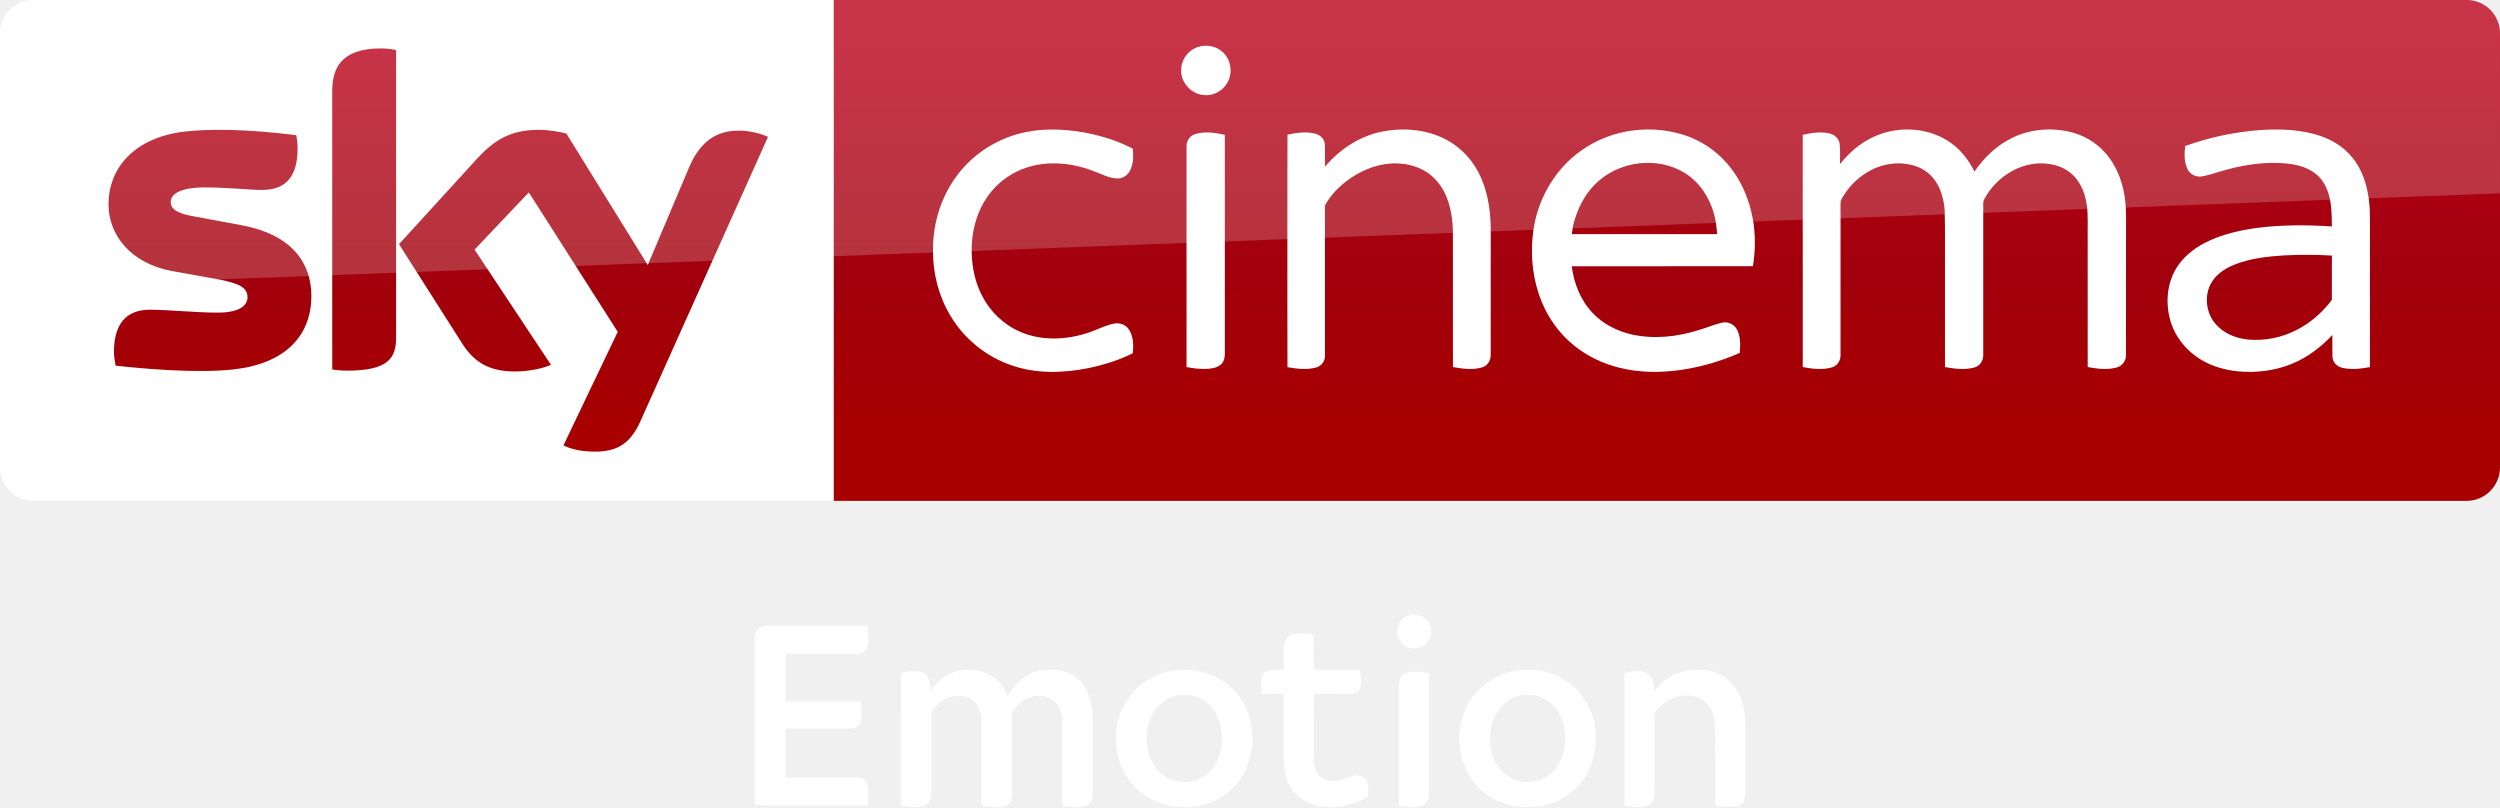
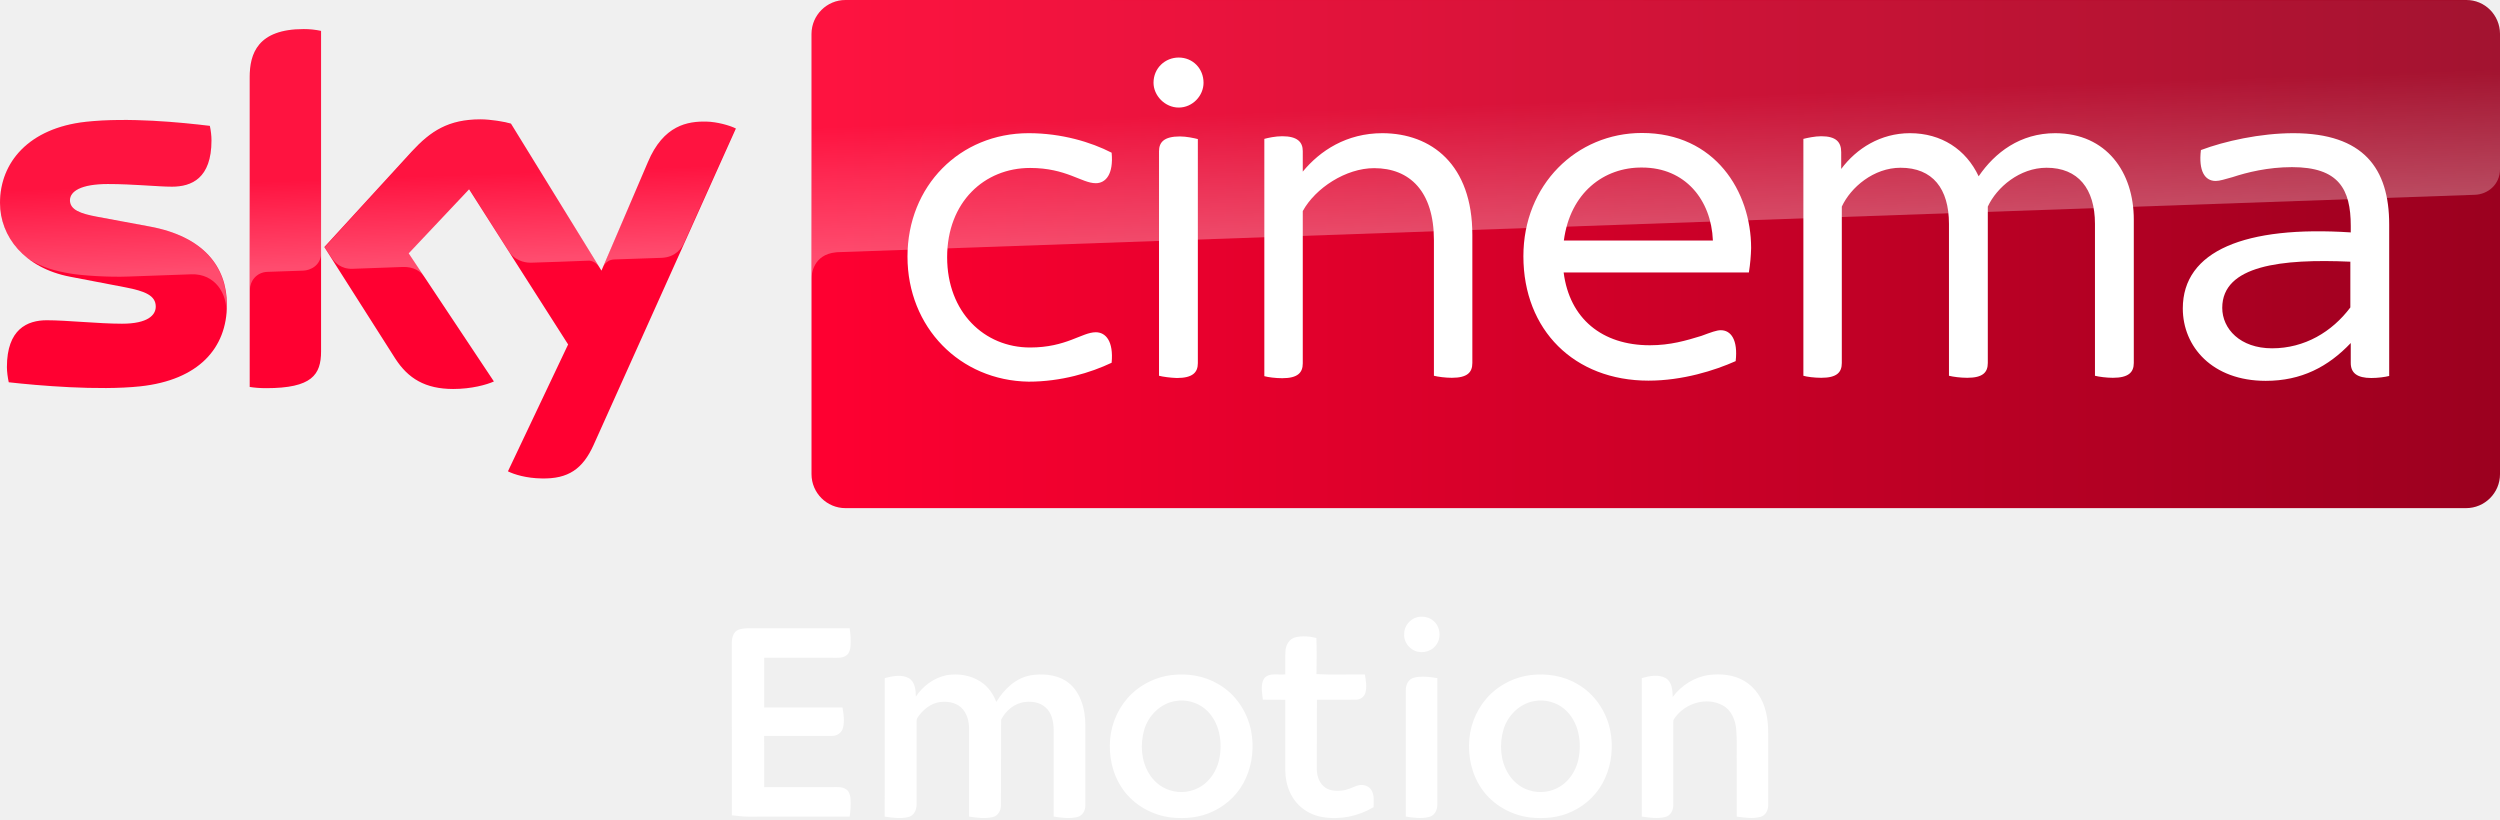
- <svg xmlns="http://www.w3.org/2000/svg" xmlns:xlink="http://www.w3.org/1999/xlink" width="2496.289" height="805.823" viewBox="0 0 1872.216 604.367">
-   <defs>
-     <linearGradient id="a" x1="-8600.5" x2="-8600.5" y1="-4687.6" y2="-4591.4" gradientTransform="matrix(-2.9812 0 0 -2.9812 -24493 -13655)" gradientUnits="userSpaceOnUse">
-       <stop stop-color="#a80000" offset="0" />
-       <stop stop-color="#a1000c" offset=".381" />
-       <stop stop-color="#b90019" offset="1" />
+ <svg xmlns="http://www.w3.org/2000/svg" viewBox="0 0 801.08 262.5">
+   <g transform="matrix(.65155 0 0 .65155 -9.837995 -107.4406)">
+     <path d="M126.7 314.7c0 21.5-14 37.1-42.6 40.2-20.6 2.2-50.5-.4-64.7-2-.5-2.3-.9-5.2-.9-7.5 0-18.7 10.1-23 19.6-23 9.9 0 25.5 1.7 37 1.7 12.8 0 16.6-4.3 16.6-8.4 0-5.4-5.1-7.6-15-9.5L49.6 301c-22.5-4.3-34.5-19.8-34.5-36.3 0-20 14.2-36.8 42.2-39.9 21.1-2.3 46.9.3 61 2 .5 2.4.8 4.7.8 7.2 0 18.7-9.9 22.7-19.4 22.7-7.3 0-18.6-1.3-31.6-1.3-13.2 0-18.6 3.6-18.6 8 0 4.7 5.2 6.6 13.4 8.1l25.8 4.8c26.6 4.9 38 19.9 38 38.4m46.3 23c0 11.5-4.5 18.1-27 18.1-3 0-5.6-.2-8.1-.6V202.9c0-11.6 3.9-23.7 26.6-23.7 2.9 0 5.8.3 8.5.9zm91.9 59c3 1.5 9 3.4 16.6 3.5 13.1.3 20.2-4.7 25.5-16.4l70-155.7c-2.9-1.5-9.3-3.3-14.5-3.4-9-.2-21.1 1.6-28.8 20L310.9 298l-44.5-72.3c-2.9-.9-9.9-2.1-15-2.1-15.8 0-24.5 5.8-33.6 15.6l-43.2 47.2 34.8 54.7c6.4 10 14.9 15.1 28.6 15.1 9 0 16.5-2.1 20-3.7l-41.9-63 29.7-31.5 48.7 76.3z" fill="#ff0031" />
+     <linearGradient id="A" x1="414.37" x2="1244.631" y1="289.839" y2="289.839" gradientUnits="userSpaceOnUse">
+       <stop stop-color="#ff0031" offset="0" />
+       <stop stop-color="#9b001f" offset="1" />
    </linearGradient>
-     <linearGradient xlink:href="#a" id="b" gradientUnits="userSpaceOnUse" gradientTransform="rotate(180 -12246.5 -6827.498) scale(2.9812)" x1="-8600.5" y1="-4687.6" x2="-8600.5" y2="-4591.4" />
-     <linearGradient xlink:href="#a" id="c" gradientUnits="userSpaceOnUse" gradientTransform="rotate(180 -12246.5 -6827.498) scale(2.9812)" x1="-8600.5" y1="-4687.6" x2="-8600.5" y2="-4591.4" />
-   </defs>
-   <path d="M624.21.005h1223c13.753 0 25.006 11.253 25.006 25.006v325.08c0 13.753-11.253 25.006-25.006 25.006h-1223z" fill="url(#b)" />
-   <path d="M624.21 375.095H25.01c-13.753 0-25.006-11.253-25.006-25.006V24.699C.004 11.571 10.944.006 24.697.006h599.52zM897.744 35.003c6.06-1.792 13.082-.457 17.777 3.87 6.722 5.882 8.072 16.856 2.926 24.17-3.81 5.94-11.274 9.279-18.228 7.996-8.709-1.358-15.978-9.549-15.647-18.468-.143-7.936 5.55-15.422 13.172-17.568zm-134.572 65.113c16.03-4.35 32.975-3.743 49.2-.825 12.422 2.408 24.77 6.098 35.961 12.054.615 5.589.48 11.65-2.258 16.713-1.837 3.428-5.55 5.776-9.474 5.603-5.753-.172-10.921-2.993-16.195-4.965-11.012-4.539-22.976-6.82-34.888-6.294-11.154.555-22.248 3.976-31.445 10.382-8.499 5.768-15.257 13.944-19.66 23.2-4.989 10.54-7.06 22.332-6.714 33.944.345 10.802 2.648 21.663 7.644 31.302 5.963 11.935 16.127 21.746 28.37 27.117 15.744 6.991 34.025 6.339 50.205 1.163 6.653-2.033 12.812-5.521 19.623-7.029 4.216-1.05 9.159.27 11.68 3.968 3.637 5.214 3.757 12.032 3.105 18.116-10.554 5.266-21.956 8.754-33.478 11.162-19.098 3.765-39.396 4.32-57.932-2.348-18.715-6.504-34.94-19.788-45.075-36.801-8.829-14.635-13.262-31.798-13.127-48.848-.195-19.12 5.349-38.406 16.383-54.099 11.41-16.382 28.775-28.43 48.075-33.515zm270.868-1.365c15.28-3.263 31.753-2.176 46.05 4.343 11.162 5.086 20.494 13.93 26.367 24.679 7.314 13.12 9.73 28.332 9.94 43.184 0 31.55.037 63.1-.038 94.65.127 4.021-2.116 8.192-6.114 9.414-7.179 2.28-14.905 1.148-22.166-.135-.045-34.213.023-68.433-.037-102.646-.436-13.442-3.541-27.77-13.06-37.829-8.266-8.978-20.943-12.64-32.87-12.016-12.325.727-24.087 5.895-33.846 13.3-6.068 4.657-11.477 10.298-15.34 16.93-.855 1.222-.682 2.752-.72 4.163.06 6.42.008 12.834.038 19.255.015 30.102.007 60.205-.008 90.307.158 4.02-2.595 7.756-6.466 8.814-7.028 2.04-14.522 1.013-21.603-.195-.12-32.615-.053-65.23-.06-97.846.06-25.421-.09-50.843.075-76.257 6.803-1.455 14.012-2.573 20.853-.735 3.683.945 6.939 4.043 7.111 8.004.263 5.566-.007 11.139.113 16.712 10.749-12.767 25.346-22.57 41.781-26.096zm150.474 13.772c23.06-16.405 54.392-20.05 80.766-9.977 12.437 4.846 23.419 13.27 31.415 23.952 8.154 10.756 13.352 23.583 15.835 36.816 2.258 11.881 2.145 24.138.203 36.05-45.225.053-90.457 0-135.682.03 1.658 12.782 6.578 25.467 15.58 34.888 7.786 8.334 18.363 13.728 29.427 16.196 16.578 3.69 33.965 1.8 50.048-3.279 5.88-1.657 11.492-4.245 17.485-5.528 4.178-1.065 8.792.975 10.937 4.696 3.188 5.378 2.806 11.904 2.378 17.905-14.68 6.474-30.26 10.967-46.177 13.037-14.478 1.898-29.345 1.68-43.567-1.822-12.49-3.046-24.44-8.627-34.416-16.78-10.547-8.492-18.775-19.736-23.989-32.21-7.396-17.824-9.166-37.8-5.986-56.77 3.893-22.729 16.72-43.994 35.743-57.204m13.023 22.706c-10.232 8.634-16.54 21.093-19.496 34.003-.33 2.04-.653 4.08-.968 6.128 36.284 0 72.567-.007 108.85 0-.225-3.683-.637-7.343-1.327-10.974-2.49-12.43-8.912-24.371-19.069-32.18-19.593-15.167-49.53-12.977-67.99 3.023zM1409.7 99.898c15.94-5.153 34.266-3.6 48.593 5.326 8.934 5.484 15.783 13.87 20.321 23.254 6.856-9.842 15.603-18.565 26.27-24.221 13.374-7.172 29.336-8.957 44.114-5.784 10.546 2.266 20.426 7.801 27.567 15.933 9.234 10.344 13.937 24.064 15.182 37.723.728 7.779.3 15.603.413 23.412-.03 30.124.037 60.264-.045 90.389.127 4.32-2.88 8.289-7.074 9.316-7.051 1.906-14.522.953-21.596-.39.01-32.105-.01-64.217-.015-96.33-.172-8.416.495-16.893-.698-25.257-1.095-7.456-3.773-14.882-8.82-20.583-4.622-5.28-11.23-8.559-18.094-9.699-20.268-3.773-40.941 8.799-50.055 26.66-.908 2.092-.428 4.455-.518 6.668.015 36.44.038 72.882-.015 109.322.21 4.239-2.415 8.47-6.616 9.572-7.194 1.988-14.83.975-22.053-.33-.01-22.099-.01-44.197-.01-66.296-.128-16.982.24-33.973-.195-50.948-.548-6.968-2.138-13.997-5.693-20.08-3.436-5.972-9.01-10.705-15.528-12.97-11.207-3.938-23.944-2.573-34.34 3.03a52.712 52.712 0 0 0-19.271 17.486c-1.335 2.235-3.226 4.44-3.18 7.186-.076 2.813.022 5.626.015 8.439.03 34.948.01 69.903-.01 104.851.225 4.186-2.288 8.41-6.436 9.564-7.111 2.048-14.725 1.126-21.874-.27 0-37.708-.022-75.417 0-113.118.015-20.26-.01-40.521.01-60.782 6.489-1.433 13.307-2.58 19.9-1.088 3.789.803 7.194 3.774 7.734 7.742.645 5.063.143 10.194.3 15.28 8.102-10.457 19.046-18.926 31.716-23.007zm282.496-2.46c12.894-.923 26.021-.645 38.646 2.378 10.307 2.453 20.358 7.134 27.807 14.822 8.139 8.094 12.67 19.158 14.665 30.32 2.138 10.817 1.372 21.881 1.507 32.833-.015 32.375.023 64.75-.022 97.125-6.714 1.238-13.712 2.1-20.448.6-4.006-.817-7.524-4.23-7.637-8.446-.12-5.4.01-10.802-.037-16.195-7.246 7.644-15.528 14.41-24.972 19.143-12.64 6.436-27.034 9.002-41.136 8.394-11.454-.473-22.984-3.308-32.795-9.369-10.787-6.579-19.151-17.178-22.542-29.397-3.593-12.872-2.415-27.387 4.629-38.909 5.086-8.319 12.984-14.567 21.573-18.985 12.49-6.362 26.36-9.467 40.192-11.237 18.13-2.236 36.47-2.108 54.683-.945-.067-7.862-.135-15.843-2.205-23.487-1.613-5.97-4.733-11.672-9.549-15.64-5.363-4.41-12.174-6.623-18.956-7.62-18.858-2.506-38.016.854-56.011 6.54-3.78 1.035-7.501 2.386-11.402 2.828-3.938.383-7.981-1.68-9.796-5.213-2.828-5.394-2.64-11.762-1.913-17.636 17.913-6.488 36.726-10.464 55.719-11.904m18.978 93.788c-13.052.787-26.322 2.242-38.519 7.216-7.006 2.933-13.772 7.576-17.253 14.53-5.258 10.434-2.715 24.07 5.986 31.895 5.964 5.633 14.005 8.588 22.076 9.421 12.445 1.118 25.204-1.373 36.314-7.126 9.781-4.906 18.25-12.197 25.076-20.71.6-.856 1.553-1.659 1.433-2.829.052-10.749-.045-21.506.037-32.247a339.159 339.159 0 0 0-35.15-.15zm-816.206-90.772c7.239-2.318 15.025-1.073 22.294.517 0 26.022-.015 52.043 0 78.065.03 28.602-.015 57.197.007 85.799.023 3.06-.727 6.413-3.255 8.401-3.173 2.528-7.456 2.933-11.365 3.053-4.733.09-9.436-.502-14.064-1.403-.038-31.58-.015-63.152-.015-94.732.022-23.547-.038-47.093.022-70.639-.09-4.02 2.49-7.876 6.376-9.061z" fill="#fff" />
-   <path d="M421.97 333.525c4.064 2.188 12.19 4.689 22.818 4.689 17.817.312 27.507-6.565 34.696-22.505l95.648-213.18c-4.063-2.188-12.816-4.376-19.692-4.689-12.19-.313-28.757 2.188-39.384 27.507l-30.945 73.142-60.952-98.461c-4.063-1.25-13.441-2.813-20.63-2.813-21.255 0-33.445 7.814-45.948 21.255l-58.764 64.39 47.511 74.705c8.752 13.753 20.317 20.63 39.072 20.63 12.19 0 22.505-2.813 27.194-5.001l-57.201-86.27 40.635-42.823 66.578 104.4zm-125.34-80.644c0 15.629-6.252 24.693-36.884 24.693-4.064 0-7.502-.313-10.94-.938V68.466c0-15.94 5.314-32.195 36.258-32.195 3.75 0 7.814.313 11.565 1.25zm-63.452-31.257c0 29.382-19.067 50.637-58.139 55.013-28.132 3.126-69.079-.625-88.458-2.813-.625-3.126-1.25-7.19-1.25-10.315 0-25.631 13.753-31.57 26.88-31.57 13.442 0 34.697 2.188 50.638 2.188 17.504 0 22.505-5.94 22.505-11.565 0-7.502-6.877-10.315-20.63-13.128l-36.571-6.564c-30.632-5.94-46.886-27.194-46.886-49.7 0-27.505 19.38-50.323 57.513-54.7 28.757-3.125 64.078.313 83.145 2.814.625 3.438.937 6.564.937 10.002 0 25.631-13.44 30.945-26.569 30.945-10.002 0-25.318-1.875-43.135-1.875-18.129 0-25.318 5-25.318 10.94 0 6.251 7.19 9.064 18.442 10.94l35.321 6.564c36.26 6.876 51.575 27.507 51.575 52.825" fill="url(#c)" />
-   <path d="M25.006.005C11.253.005 0 11.258 0 25.011v226.3c0-20.005 16.003-36.509 36.008-37.259l1836.2-69.266V25.006c0-13.753-11.253-25.006-25.006-25.006z" opacity=".2" fill="#fff" />
-   <g fill="#fff">
-     <path d="M1238.709 517.63c6.284-8.319 15.767-14.4 26.19-15.745 8.446-.976 17.441-.165 24.897 4.228 8.05 4.647 13.463 13.02 15.543 21.97 2.275 8.491 1.63 17.336 1.712 26.024-.01 13.8.015 27.593-.01 41.394-.045 3.378-1.998 7.11-5.474 7.989-5.556 1.524-11.413.563-17.022-.173-.06-12.389-.01-24.778-.023-37.167-.15-8.454.353-16.931-.36-25.356-.616-6.682-3.484-13.83-9.7-17.112-11.436-6.284-26.724-1.591-34.12 8.755-.555.864-1.306 1.742-1.223 2.83-.06 20.064.015 40.134-.038 60.196-.045 3.477-2.08 7.26-5.676 8.102-5.52 1.389-11.293.51-16.834-.263-.01-33.052.01-66.097-.01-99.15 5.526-1.523 11.915-2.89 17.216.06 4.475 2.81 4.806 8.666 4.926 13.419zM1136.794 502.015c11.522-1.404 23.627.396 33.677 6.415 12.307 6.944 20.827 19.669 23.552 33.438 2.18 11.254 1.038 23.216-3.644 33.715-4.614 10.566-13.24 19.228-23.7 24.03-9.245 4.458-19.804 5.444-29.908 4.338-13.672-1.62-26.747-8.968-34.663-20.333-7.288-10.342-10.118-23.425-8.99-35.933 1.097-12.127 6.608-23.85 15.427-32.28 7.706-7.267 17.727-12.06 28.249-13.39m2.935 18.579c-10.686 1.777-19.37 10.477-22.275 20.76-2.868 10.177-2.166 21.729 3.352 30.914 3.316 5.6 8.558 10.155 14.823 12.082 7.647 2.658 16.45 1.434 23.164-3.054 6.168-4.077 10.32-10.746 12.149-17.832 3.076-12.904.68-28.398-9.917-37.292-5.832-4.831-13.837-6.945-21.296-5.578zM1058.85 460.204c-1.012.013-2.023.129-3.004.34-5.268 1.328-9.438 6.41-9.379 11.895-.35 4.373 1.993 8.648 5.59 11.05 5.155 3.582 12.908 2.44 16.84-2.447 4.425-5.104 3.679-13.766-1.634-17.967-2.322-2.026-5.375-2.912-8.412-2.871zm.91 42.92c-2.101.01-4.19.213-6.241.728-3.88.888-5.962 5.052-5.873 8.783 0 30.22-.01 60.447 0 90.667 5.552.791 11.372 1.71 16.878.202 3.828-.977 5.739-5.134 5.671-8.805.06-30.182 0-60.366.031-90.541-3.432-.527-6.965-1.05-10.466-1.034zM968.495 474.99c4.957-1.189 10.218-.815 15.129.466.343 8.601.183 17.226.076 25.835 11.514.655 23.09.114 34.634.274.702 4.24 1.533 8.662.42 12.917-.748 3.081-3.844 5.277-6.993 5.132-9.25.115-18.506.01-27.756.046-.221 16.257-.054 32.514-.084 48.771-.09 4.75 1.182 9.799 4.796 13.108 3.462 3.226 8.556 3.622 13.055 3.134 3.69-.335 7.046-2.013 10.47-3.325 3.606-1.41 8.303-.686 10.591 2.677 2.486 3.675 1.739 8.334 1.746 12.513-10.88 6.49-23.981 9.242-36.517 7.107-6.291-1.045-12.33-3.912-16.868-8.418-4.857-4.66-7.83-11.019-9.112-17.57-.945-4.78-.709-9.683-.724-14.533 0-14.488.01-28.969-.01-43.457-5.345-.053-10.69.069-16.036-.068-.503-4.972-1.815-10.561.854-15.121 3.706-4.606 10.142-2.326 15.19-2.982.09-5.635-.191-11.285.137-16.92.267-4.163 2.737-8.495 7-9.585zM879.665 502.015c11.52-1.403 23.624.396 33.674 6.414 12.305 6.944 20.824 19.667 23.55 33.436 2.18 11.252 1.038 23.213-3.644 33.711-4.614 10.566-13.238 19.227-23.699 24.028-9.244 4.458-19.802 5.443-29.904 4.338-13.671-1.62-26.745-8.967-34.66-20.332-7.287-10.34-10.117-23.422-8.99-35.929 1.098-12.126 6.608-23.848 15.426-32.278 7.706-7.265 17.726-12.059 28.247-13.388m2.934 18.577c-10.685 1.777-19.368 10.476-22.273 20.758-2.867 10.176-2.165 21.727 3.352 30.911 3.316 5.6 8.557 10.155 14.822 12.081 7.646 2.658 16.449 1.434 23.161-3.054 6.168-4.076 10.32-10.744 12.148-17.83 3.077-12.902.68-28.395-9.915-37.288-5.832-4.831-13.836-6.944-21.295-5.578zM696.913 517.423c5.004-7.606 12.968-13.5 21.99-15.339 8.266-1.38 17.18-.067 24.254 4.573 5.36 3.378 9.12 8.753 11.354 14.587 5.45-8.98 13.769-17.155 24.519-19.062 8.288-1.314 17.317-.72 24.684 3.604 10.977 6.704 14.653 20.518 14.532 32.598-.023 19.039-.015 38.078-.01 57.118.06 3.55-2.189 7.342-5.843 8.123-5.518 1.351-11.3.51-16.826-.346.023-20.63.015-41.254.01-61.877-.075-5.849-1.223-12.395-5.949-16.374-3.85-3.446-9.292-4.37-14.29-3.777-7.564.706-14.109 6.09-17.393 12.718-.256 20.481 0 40.992-.12 61.48-.03 3.529-2.137 7.342-5.798 8.176-5.579 1.344-11.414.503-17.008-.338-.023-20.871-.03-41.75 0-62.628.023-5.624-1.494-11.705-5.835-15.594-4.174-3.686-10.153-4.46-15.498-3.686-5.926.961-10.916 4.887-14.479 9.52-.74 1.133-1.774 2.282-1.75 3.708-.03 20.016.03 40.038-.024 60.054.06 3.776-1.91 8.063-5.926 8.971-5.54 1.337-11.338.496-16.902-.33.045-33.048-.068-66.097.053-99.145 5.586-1.42 11.98-2.853 17.317.082 4.431 2.77 4.862 8.484 4.937 13.183zM613.34 468.467c-12.065.006-24.13.013-36.195 0-2.827.112-5.879.172-8.37 1.683-2.954 1.96-3.59 5.849-3.635 9.133l.09 123.105c4.196.378 8.289 1.01 11.916.945l72.39-.03c.658-4.405.928-8.886.569-13.336-.3-2.431-1.137-5.214-3.478-6.418-2.678-1.645-5.902-1.377-8.902-1.354-16.463.008-49.383 0-49.383 0l-.017-36.634s32.42.008 48.628-.009c3.59.105 7.15-2.468 7.868-6.044 1.055-4.727.456-9.641-.441-14.339-18.685.023-37.362-.008-56.047.015l.01-35.581c16.463-.008 32.92-.008 49.383 0 3 .022 6.224.292 8.901-1.353 2.341-1.205 3.179-3.988 3.478-6.419.36-4.45.089-8.931-.569-13.337-12.065-.033-24.13-.035-36.195-.032z" />
+     <path d="M1228 164.9H430.9c-9.2 0-16.7 7.5-16.7 16.7v216.5c0 9.2 7.5 16.7 16.7 16.7h797c9.2 0 16.7-7.5 16.7-16.7V181.5c-.1-9.2-7.4-16.6-16.6-16.6" fill="url(#A)" />
+     <linearGradient id="B" x1="197.483" x2="194.588" y1="295.135" y2="212.243" gradientUnits="userSpaceOnUse">
+       <stop stop-color="#fff" offset="0" />
+       <stop stop-color="#fff" stop-opacity=".25" offset=".515" />
+     </linearGradient>
+     <path d="M138 202.9v104.5c0-4.2 3.2-8.6 8.6-8.8l17.6-.6c3.5-.1 8.8-2.5 8.9-8.9v-109c-2.7-.6-5.6-.9-8.5-.9-22.7.1-26.6 12.1-26.6 23.7m80 36.4l-43.2 47.2 3.5 5.4c1.5 2 4.4 5.4 10.2 5.2l24.6-.9c5.4-.2 8.8 2.1 10.9 4.9l-7.7-11.6L246 258l19.9 31.3c3.6 4.7 9 4.8 10.2 4.8 1 0 27.2-.9 28.3-1 1.8-.1 3.9.9 5.5 3.2l-43.3-70.4c-2.9-.9-9.9-2.1-15-2.1-15.8-.1-24.5 5.6-33.6 15.5M57.3 224.8c-28 3.1-42.2 19.8-42.2 39.9 0 10.3 4.7 20.2 13.7 27.3 6.8 4.5 13.8 6.2 20.7 7.4 5.7 1 19 1.9 28.9 1.5l30.8-1.1c11.6-.4 17.8 9.5 17.2 19.4v-.5c.1-1.3.2-2.6.2-3.9 0-18.5-11.4-33.6-37.9-38.5l-25.8-4.8c-8.3-1.4-13.4-3.4-13.4-8.1 0-4.4 5.5-8.1 18.6-8.1 13 0 24.3 1.3 31.6 1.3 9.5 0 19.4-4 19.4-22.7 0-2.5-.3-4.8-.8-7.2-10.1-1.2-26.3-2.9-42.4-2.9-6.3.1-12.6.4-18.6 1m276.2 19.9l-22.1 52.1c0-.1 1.4-4.1 5.7-4.3l23.4-.8c7.1-.3 9.9-5.1 10.7-6.7l25.6-57.1c-2.9-1.5-9.3-3.3-14.5-3.4h-1.1c-8.9.1-20.3 2.5-27.7 20.2" fill="url(#B)" opacity=".3" enable-background="new" />
+     <linearGradient id="C" x1="830.555" x2="826.25" y1="276.73" y2="153.473" gradientUnits="userSpaceOnUse">
+       <stop stop-color="#fff" offset="0" />
+       <stop stop-color="#fff" stop-opacity=".25" offset=".515" />
+     </linearGradient>
+     <path d="M430.9 164.9c-9.2 0-16.7 7.5-16.7 16.7v120.2c0-1.8.7-11.7 12-12.8 0 0 .6-.1 1.6-.1l804.4-28.2c6.3-.2 12.4-4.9 12.4-12.7v-66.3c0-9.2-7.5-16.7-16.7-16.7z" fill="url(#C)" opacity=".3" enable-background="new" />
+     <g fill="#fff">
+       <path d="M1190.1 275.3v74.5c-2 .5-5.4 1-8.8 1-7 0-10.1-2.5-10.1-7.4v-9.8c-11.1 11.7-24.3 18.6-41.8 18.6-26.3 0-40.8-16.8-40.8-35.6 0-28.4 30.7-40.8 82.6-37.4V276c0-18.1-5.9-28.9-28.9-28.9-11.9 0-22.2 2.6-29.2 4.9-3.6 1-6.4 1.9-8.3 1.9-5.4 0-8.5-4.9-7.3-15.2 11.7-4.4 29.2-8.3 45.6-8.3 34.3.1 47 17.2 47 44.9m-19.1 40.8v-22.5c-33.8-1.5-63 1.8-63 22.7 0 10.3 8.8 19.9 24.5 19.9 16 0 29.5-8.1 38.5-20.1m-709.6-25c0-34.8 25.8-60.7 59.6-60.7 16.2 0 30.7 4.4 40.8 9.6 1 10.6-2.9 15-7.8 15-6.9 0-14.5-7.5-32.3-7.5-22.5 0-40.8 16.8-40.8 43.9s18.3 44.4 40.8 44.4c17.8 0 25.5-7.5 32.3-7.5 4.9 0 8.8 4.4 7.8 15-10.3 4.9-24.8 9.3-40.8 9.3-33.8-.5-59.6-26.7-59.6-61.5m413.8 7.8h-91.1c2.9 22.7 18.9 35.8 42.4 35.8 10.1 0 17.8-2.3 25.3-4.6 4.9-1.8 7.5-2.8 9.6-2.8 4.9 0 8.5 4.6 7.3 15.2-10.3 4.6-26.1 9.6-42.9 9.6-36.4 0-61.5-24.8-61.5-61.2 0-35.1 26.1-60.6 58.3-60.6 35.9 0 53.7 28.7 53.7 56.6-.1 3.7-.4 7.6-1.1 12m-91-15.7h73.3c-.8-20.1-13.7-35.9-34.8-35.9-18.8-.2-35.4 12.4-38.5 35.9m-201.8-77.6c0-7.2 5.7-12.4 12.4-12.4 6.9 0 12.2 5.4 12.2 12.4 0 6.4-5.4 12.2-12.2 12.2s-12.4-5.9-12.4-12.2m2.7 144.1V239.3c0-4.4 2.4-7.3 10.3-7.3 3.1 0 6.9.8 8.8 1.3v110.2c0 4.6-2.6 7.3-10.3 7.3-3.2-.1-6.9-.6-8.8-1.1" />
+       <path d="M1064.5 272.9v70.5c0 4.6-2.6 7.3-10.3 7.3-3.1 0-6.9-.5-8.8-1V275c0-17.3-8.3-27.6-23.8-27.6-13.2 0-24.5 9.6-28.9 19.1v76.9c0 4.6-2.4 7.3-10.1 7.3-3.4 0-7-.5-9-1V275c0-17.3-8-27.6-23.8-27.6-13.2 0-24.5 9.6-28.9 19.1v76.9c0 4.6-2.4 7.3-10.1 7.3-3.4 0-7.2-.5-8.8-1V233.2c2-.5 5.7-1.3 8.8-1.3 7.3 0 9.8 2.9 9.8 7.8v8.3c7.5-10.1 19.4-17.6 33.8-17.6 15.5 0 27.6 8 33.8 21.2 8-11.7 20.4-21.2 37.7-21.2 25.2.1 38.6 19.2 38.6 42.5m-325.3 7.5v63c0 4.6-2.4 7.3-10.1 7.3-3.1 0-6.9-.5-8.8-1V283c0-24-11.9-35.4-29.4-35.4-13.9 0-28.9 9.8-35.1 21.1v74.9c0 4.6-2.5 7.3-10.1 7.3-3.4 0-7-.5-8.8-1V233.2c1.8-.5 5.4-1.3 8.8-1.3 7.5 0 10.1 2.9 10.1 7.3v10.1c8.5-10.3 21.5-18.9 39.2-18.9 24.1.1 44.2 15.4 44.2 50" />
+     </g>
  </g>
+   <path d="M535.993 223.314c2.813-3.724 7.058-6.446 11.723-7.048 3.781-.437 7.807-.074 11.145 1.893 3.603 2.08 6.026 5.828 6.958 9.834 1.018 3.801.73 7.76.766 11.649l-.004 18.529c-.02 1.512-.894 3.183-2.45 3.576-2.487.682-5.109.252-7.62-.077l-.01-16.637c-.067-3.784.158-7.579-.161-11.35-.276-2.991-1.56-6.191-4.342-7.66-5.119-2.813-11.962-.712-15.273 3.919-.248.387-.585.78-.547 1.267l-.017 26.946c-.02 1.556-.931 3.25-2.541 3.627-2.471.622-5.055.228-7.535-.118l-.004-44.383c2.474-.682 5.334-1.294 7.706.027 2.003 1.258 2.151 3.879 2.205 6.007zm-45.62-6.99c5.158-.628 10.576.177 15.075 2.872 5.509 3.108 9.323 8.804 10.543 14.968.976 5.038.465 10.392-1.631 15.092-2.065 4.73-5.927 8.607-10.609 10.757-4.138 1.996-8.865 2.437-13.388 1.942-6.12-.725-11.973-4.014-15.516-9.102-3.262-4.629-4.529-10.486-4.024-16.085.491-5.428 2.958-10.676 6.906-14.449 3.449-3.253 7.935-5.398 12.645-5.994m1.314 8.317c-4.783.795-8.671 4.69-9.971 9.293-1.284 4.556-.97 9.727 1.5 13.838 1.484 2.507 3.831 4.546 6.635 5.408 3.423 1.19 7.364.642 10.369-1.367 2.761-1.825 4.62-4.81 5.438-7.982 1.377-5.776.304-12.712-4.439-16.693-2.611-2.163-6.194-3.109-9.533-2.497zm-36.204-27.032a6.83 6.83 0 0 0-1.345.152c-2.358.594-4.225 2.869-4.198 5.325-.157 1.957.892 3.871 2.502 4.946 2.308 1.603 5.778 1.092 7.538-1.095 1.981-2.285 1.647-6.162-.731-8.043-1.039-.907-2.406-1.304-3.765-1.285zm.407 19.212c-.94.004-1.876.095-2.794.326-1.737.397-2.669 2.261-2.629 3.932v40.585c2.485.354 5.09.765 7.555.09 1.714-.437 2.569-2.298 2.539-3.941l.014-40.529c-1.536-.236-3.118-.47-4.685-.463zm-40.853-12.594c2.219-.532 4.574-.365 6.772.209.154 3.85.082 7.711.034 11.565 5.154.293 10.336.051 15.503.123.314 1.898.686 3.877.188 5.782-.335 1.379-1.721 2.362-3.13 2.297l-12.424.021-.038 21.831c-.04 2.126.529 4.386 2.147 5.868 1.55 1.444 3.83 1.621 5.844 1.403 1.652-.15 3.154-.901 4.687-1.488 1.614-.631 3.717-.307 4.741 1.198 1.113 1.645.778 3.731.782 5.601-4.87 2.905-10.735 4.137-16.346 3.181-2.816-.468-5.519-1.751-7.551-3.768-2.174-2.086-3.505-4.932-4.079-7.865-.423-2.14-.317-4.334-.324-6.505l-.004-19.453c-2.393-.024-4.785.031-7.178-.03-.225-2.226-.812-4.727.382-6.769 1.659-2.062 4.54-1.041 6.8-1.335.04-2.522-.086-5.052.061-7.574.12-1.863 1.225-3.803 3.133-4.291zm-39.763 12.097c5.157-.628 10.575.177 15.074 2.871 5.508 3.108 9.321 8.804 10.542 14.967.976 5.037.465 10.391-1.631 15.09-2.065 4.73-5.926 8.607-10.608 10.756-4.138 1.996-8.864 2.436-13.386 1.942-6.12-.725-11.972-4.014-15.515-9.101-3.262-4.628-4.529-10.484-4.024-16.083.492-5.428 2.958-10.675 6.905-14.449 3.449-3.252 7.935-5.398 12.644-5.993m1.313 8.316c-4.783.795-8.67 4.689-9.97 9.292-1.283 4.555-.969 9.726 1.5 13.837 1.484 2.507 3.83 4.546 6.635 5.408 3.423 1.19 7.363.642 10.368-1.367 2.761-1.825 4.62-4.809 5.438-7.981 1.377-5.775.304-12.71-4.438-16.691-2.611-2.163-6.193-3.108-9.532-2.497zm-83.119-1.419c2.24-3.405 5.805-6.043 9.843-6.866 3.7-.618 7.69-.03 10.857 2.047 2.399 1.512 4.082 3.918 5.082 6.53 2.44-4.02 6.163-7.679 10.975-8.533 3.71-.588 7.752-.322 11.049 1.613 4.914 3.001 6.559 9.184 6.505 14.592l-.004 25.568c.027 1.589-.98 3.286-2.615 3.636-2.47.605-5.058.228-7.532-.155l.004-27.698c-.034-2.618-.547-5.548-2.663-7.329-1.723-1.543-4.159-1.956-6.397-1.691-3.386.316-6.316 2.726-7.786 5.693l-.054 27.52c-.013 1.58-.957 3.287-2.595 3.66-2.497.602-5.109.225-7.613-.151v-28.034c.01-2.517-.669-5.24-2.612-6.98-1.868-1.65-4.545-1.996-6.937-1.65-2.653.43-4.886 2.188-6.481 4.261-.331.507-.794 1.021-.783 1.66l-.011 26.882c.027 1.69-.855 3.609-2.653 4.016-2.48.598-5.075.222-7.566-.148l.024-44.38c2.5-.636 5.363-1.277 7.752.037 1.983 1.24 2.176 3.798 2.21 5.901zm-37.41-21.914h-16.202c-1.265.05-2.632.077-3.747.753-1.322.877-1.607 2.618-1.627 4.088l.04 55.105c1.878.169 3.71.452 5.334.423l32.404-.013c.295-1.972.415-3.978.255-5.97-.134-1.088-.509-2.334-1.557-2.873-1.199-.736-2.642-.616-3.985-.606H244.87l-.008-16.398 21.767-.004c1.607.047 3.201-1.105 3.522-2.705.472-2.116.204-4.316-.197-6.419-8.364.01-16.724-.004-25.088.007l.004-15.927h22.105c1.343.01 2.786.131 3.984-.606 1.048-.539 1.423-1.785 1.557-2.873.161-1.992.04-3.998-.255-5.97l-16.202-.014z" fill="#fff" />
</svg>
